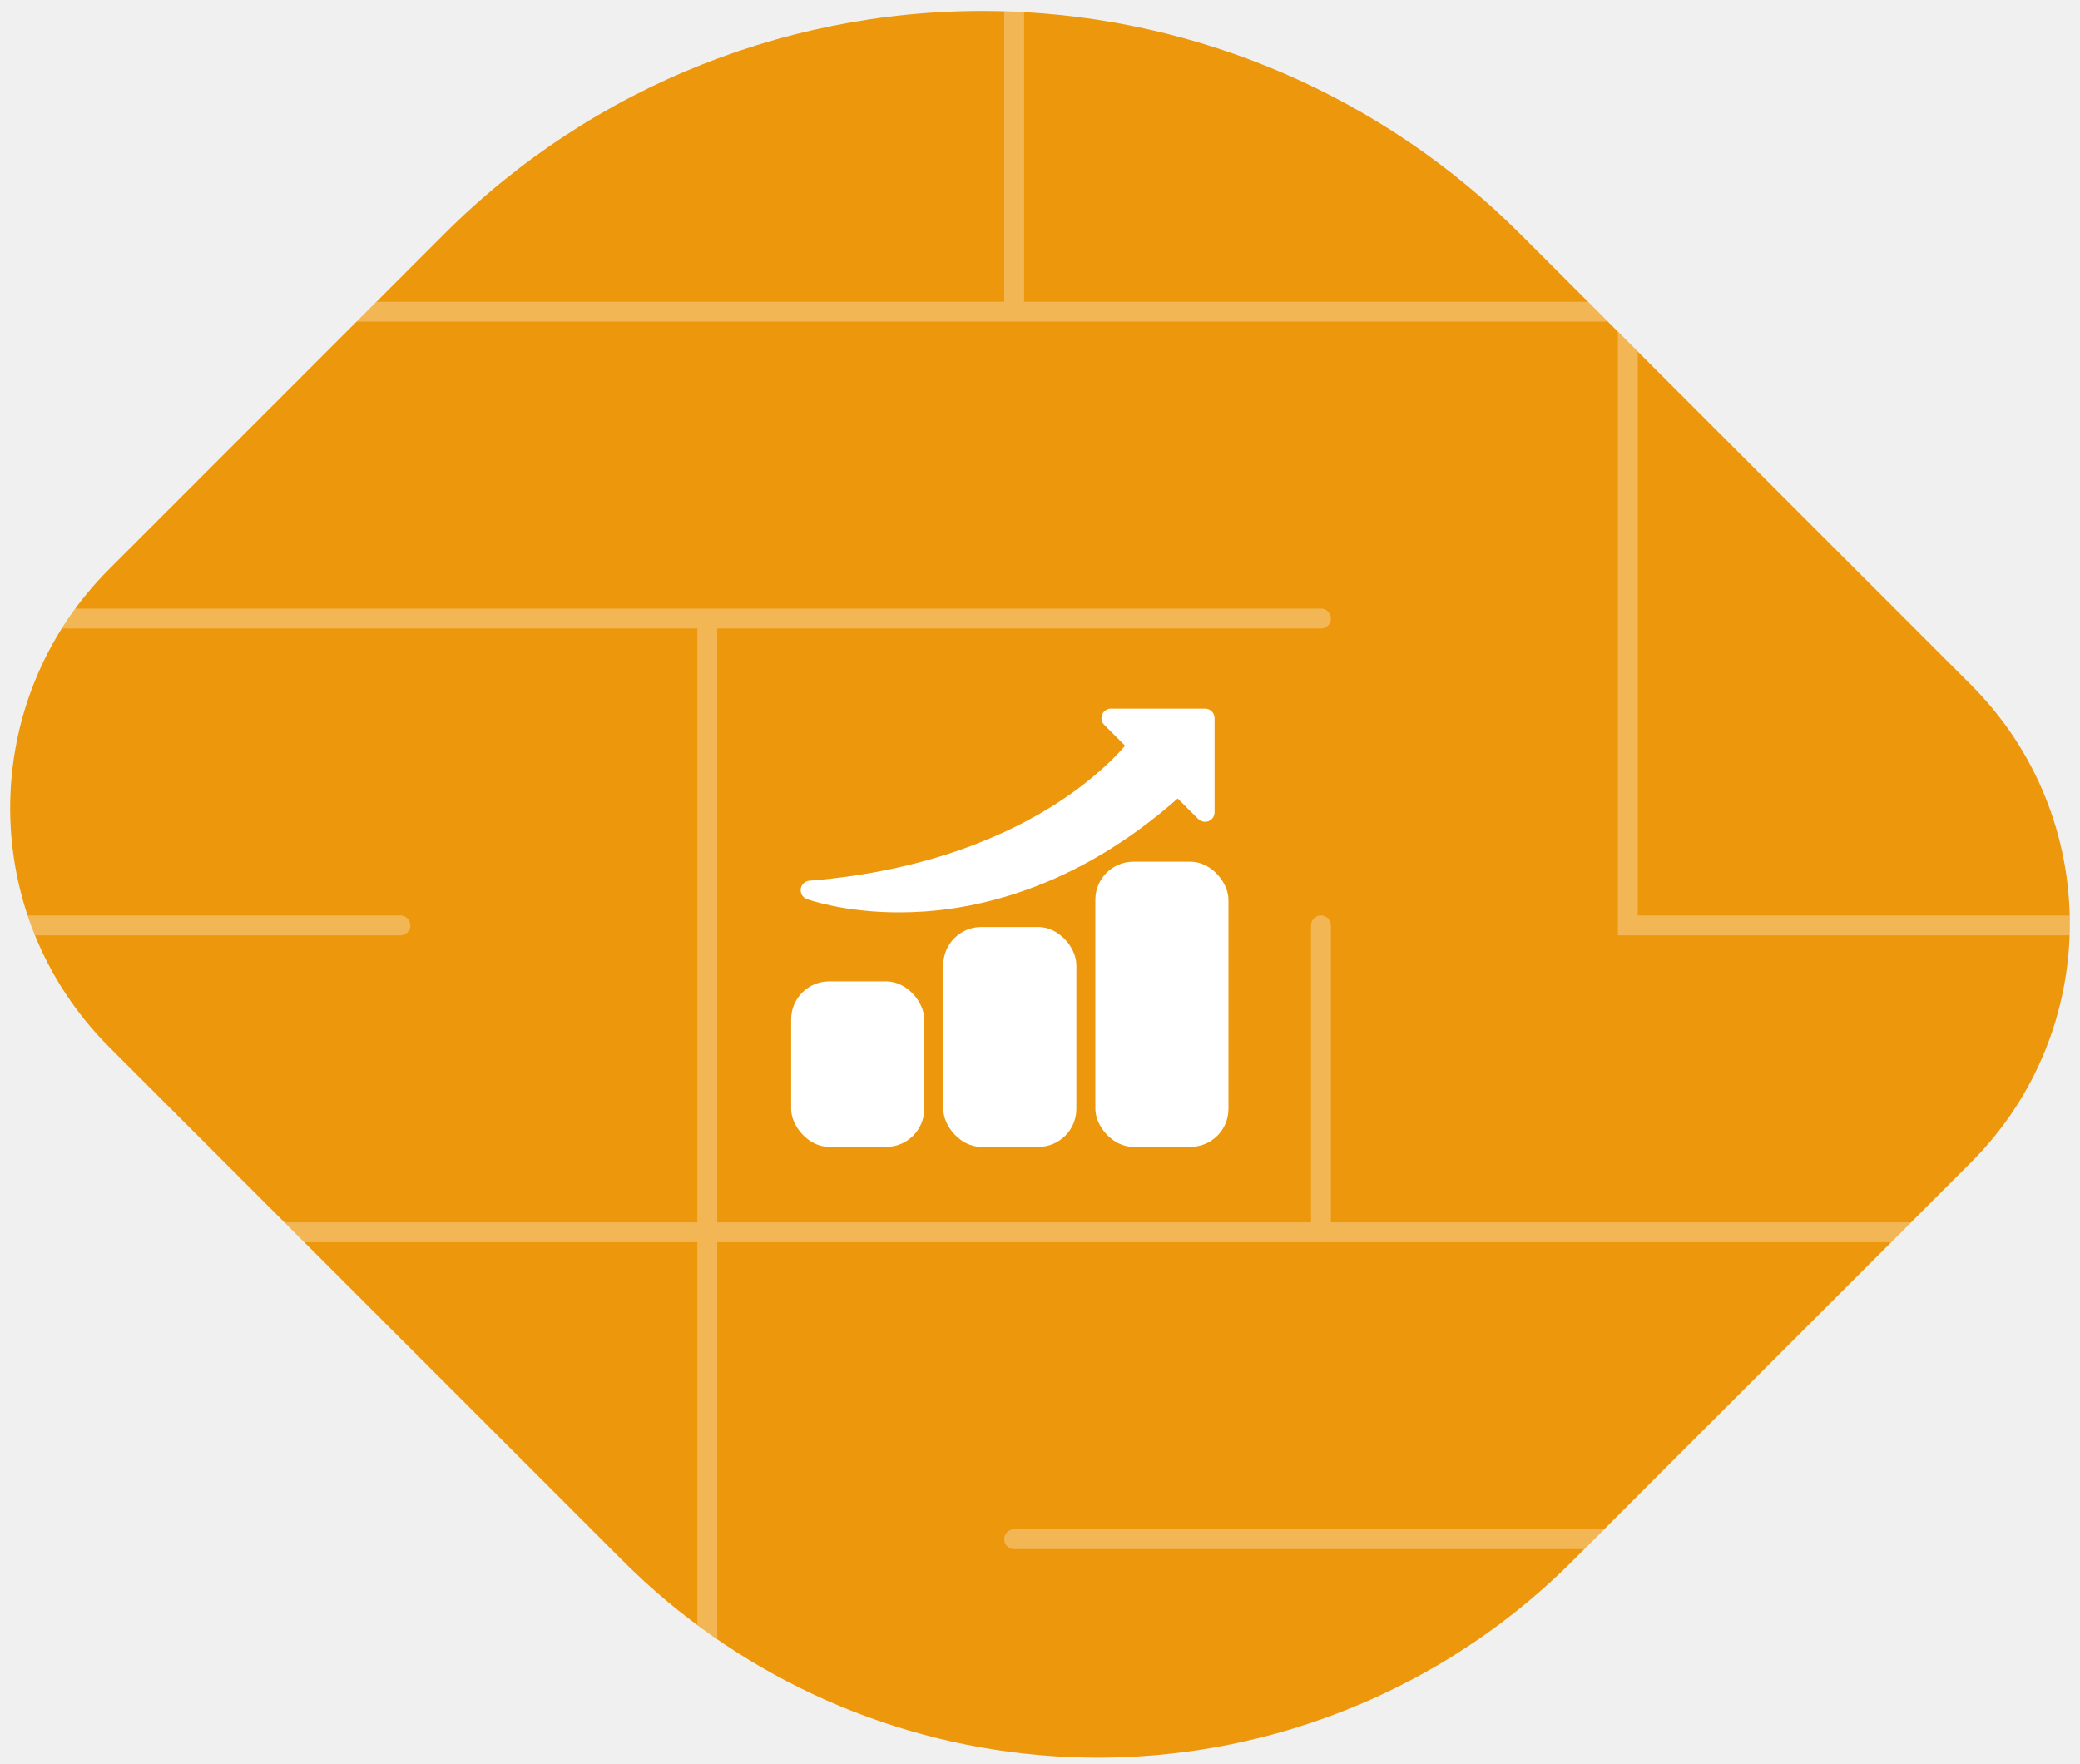
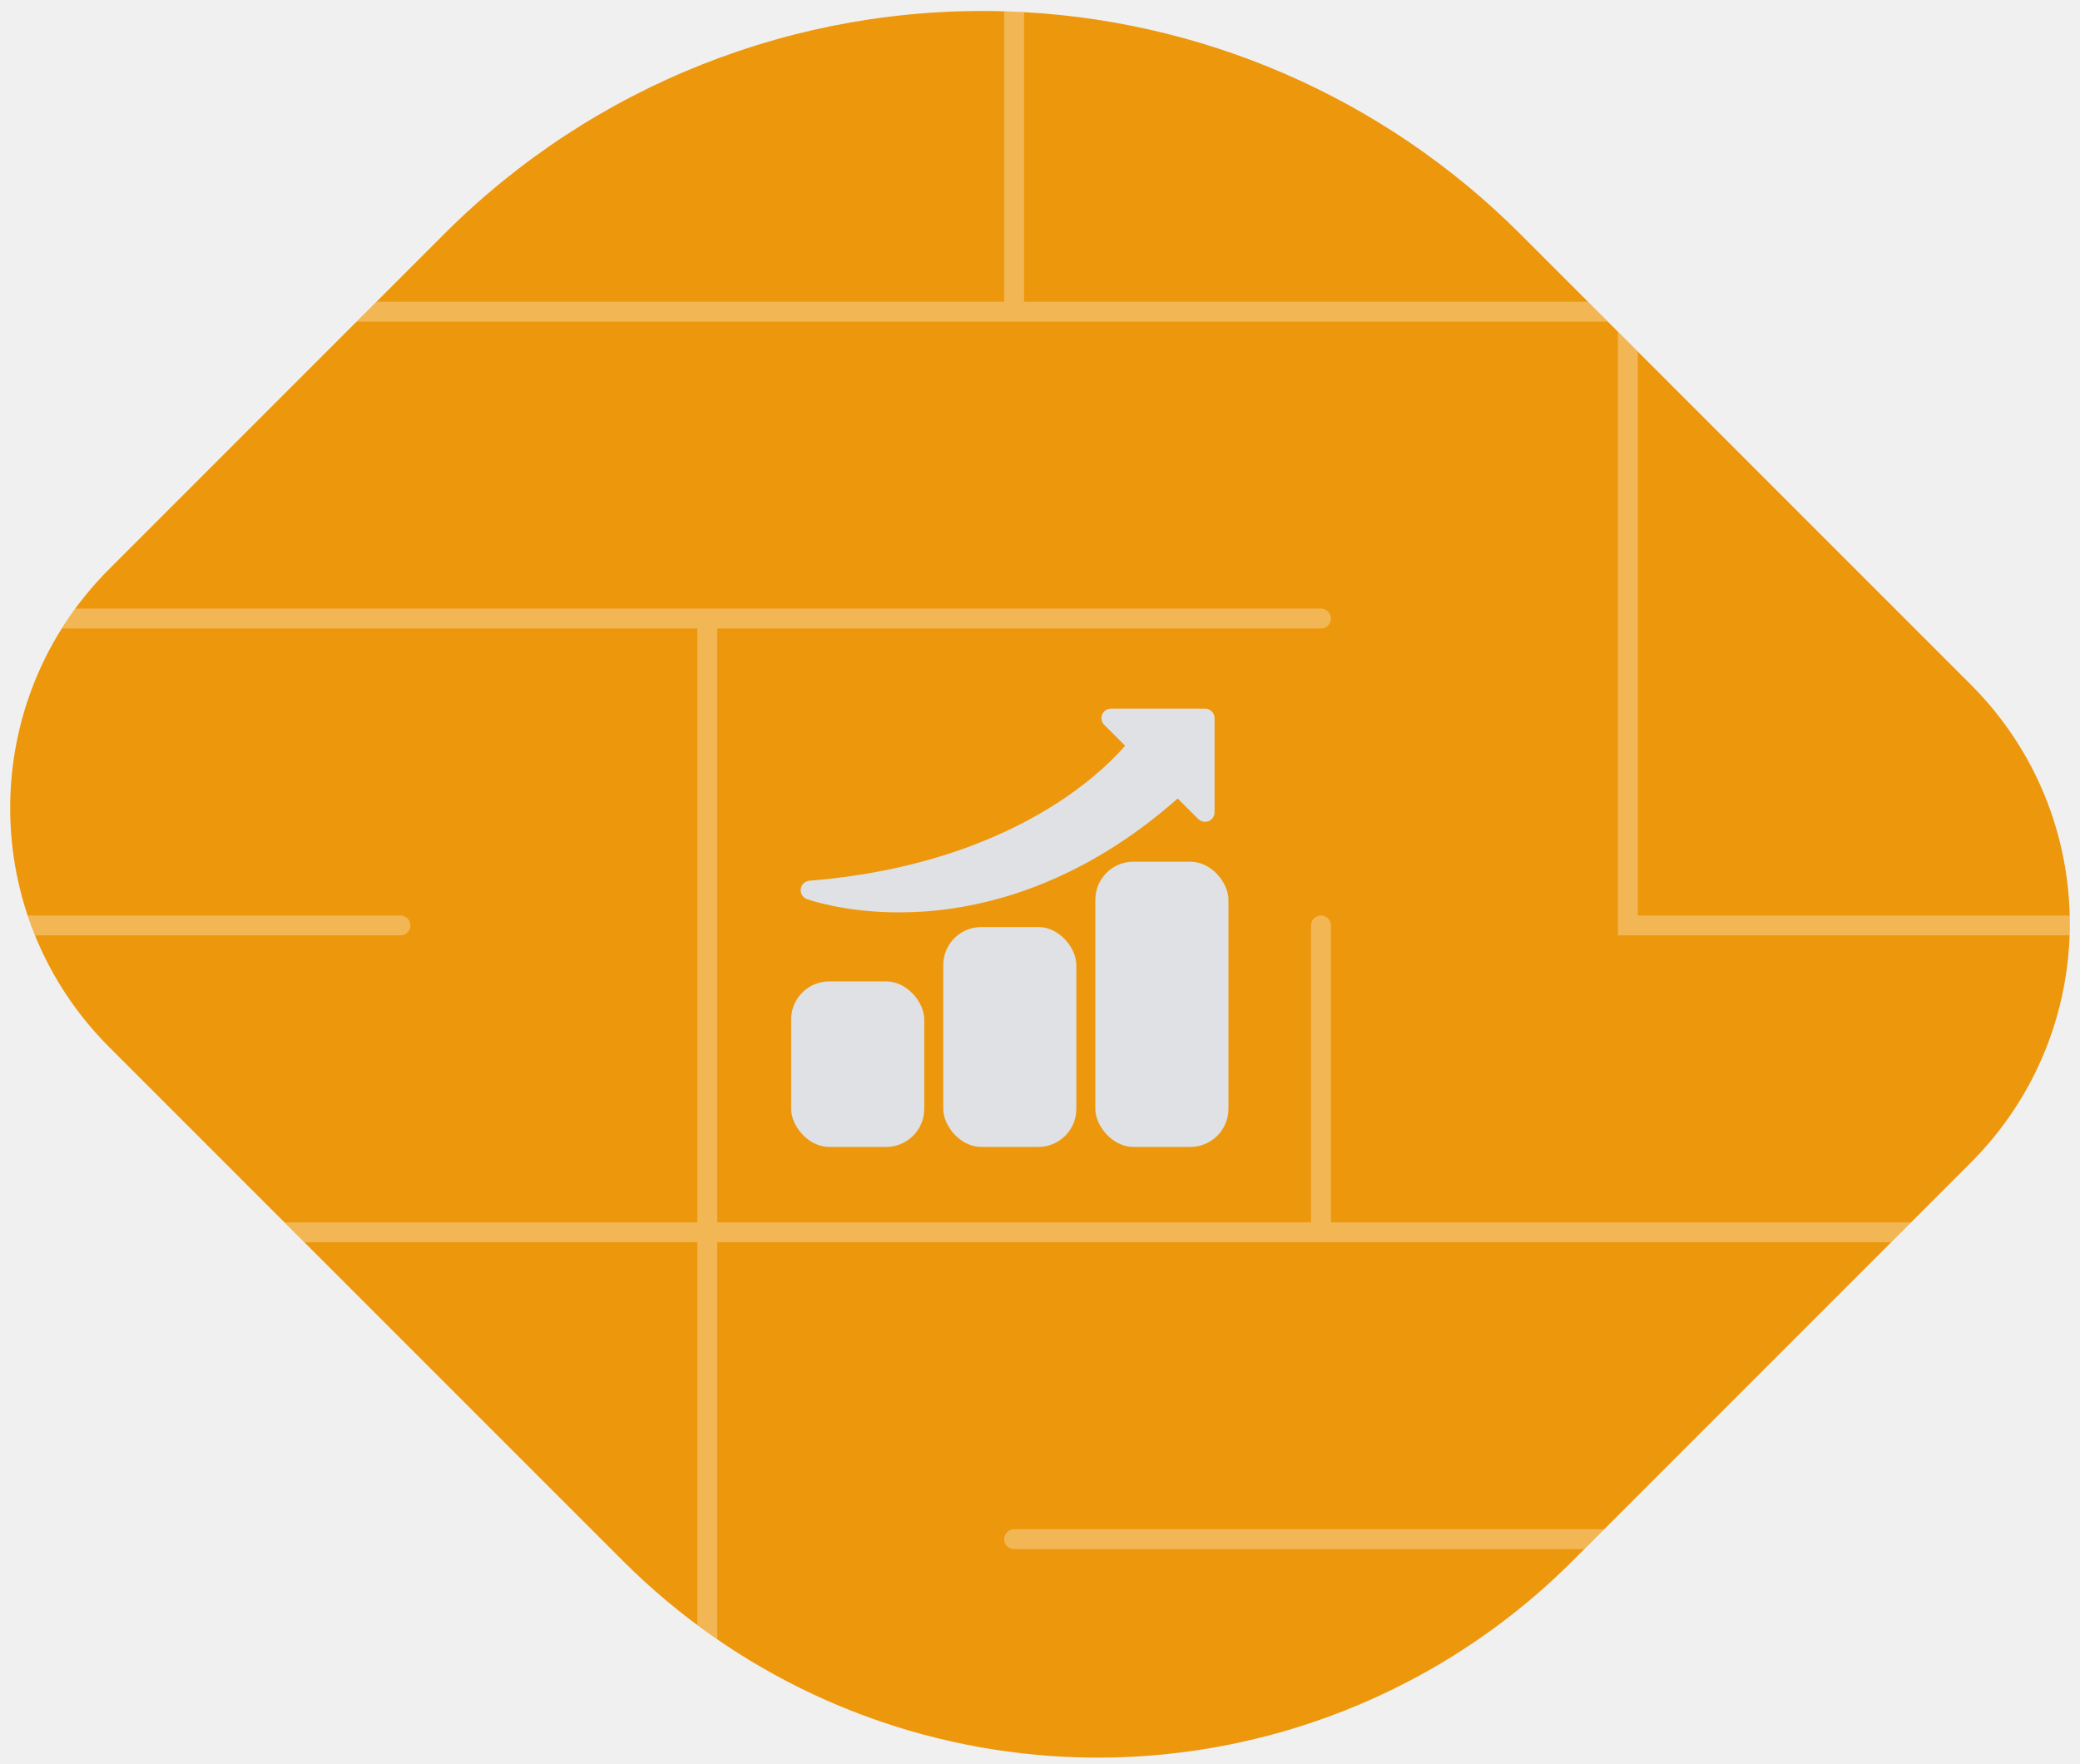
<svg xmlns="http://www.w3.org/2000/svg" width="184" height="156" viewBox="0 0 184 156" fill="none">
  <path d="M89.027 1.005C106.121 1.548 122.367 8.582 134.46 20.675L174.343 60.558C186.018 72.232 186.018 91.16 174.343 102.835L139.106 138.072C126.662 150.516 109.34 156.801 91.812 155.231C77.946 153.989 64.958 147.916 55.114 138.072L9.656 92.615C-2.018 80.94 -2.018 62.012 9.656 50.338L39.319 20.675C52.46 7.534 70.452 0.414 89.027 1.005Z" fill="#ED970D" />
  <mask id="mask0_1_46" style="mask-type:alpha" maskUnits="userSpaceOnUse" x="0" y="0" width="184" height="156">
    <path d="M89.027 1.005C106.121 1.548 122.367 8.582 134.46 20.675L174.343 60.558C186.018 72.232 186.018 91.16 174.343 102.835L139.106 138.072C126.662 150.516 109.34 156.801 91.812 155.231C77.946 153.989 64.958 147.916 55.114 138.072L9.656 92.615C-2.018 80.94 -2.018 62.012 9.656 50.338L39.319 20.675C52.46 7.534 70.452 0.414 89.027 1.005Z" fill="#6E1552" />
  </mask>
  <g mask="url(#mask0_1_46)">
    <path d="M-670.318 -1003.9V-949.612M-670.318 -949.612H-616.03M-670.318 -949.612V-895.324H-778.894M-588.886 -868.18L-588.886 -922.468L-643.174 -922.468L-643.174 -868.18M-588.886 -868.18L-534.599 -868.18L-534.599 -813.892M-588.886 -868.18L-643.174 -868.18M-588.886 -868.18L-588.886 -813.892M-534.599 -813.892L-480.311 -813.892L-480.311 -759.605M-534.599 -813.892L-588.886 -813.892M-534.599 -813.892L-534.599 -759.605M-453.167 -786.748L-453.167 -732.461L-507.455 -732.461L-507.455 -786.749M-426.023 -759.605L-426.023 -705.317M-426.023 -705.317L-371.735 -705.317M-426.023 -705.317L-534.599 -705.317L-534.599 -759.605M-398.879 -678.173L-344.591 -678.173L-344.591 -623.885M-398.879 -678.173L-453.167 -678.173M-398.879 -678.173L-398.879 -623.885M-317.447 -651.029L-317.447 -596.741M-317.447 -596.741L-263.159 -596.741L-263.159 -542.453M-317.447 -596.741L-371.735 -596.741M-263.159 -542.453L-208.871 -542.453L-208.871 -488.165M-263.159 -542.453L-317.447 -542.453M-208.871 -488.165L-154.584 -488.165M-208.871 -488.165L-263.159 -488.165M-208.871 -488.165L-208.871 -433.877M-127.44 -461.021L-181.728 -461.021L-181.728 -352.446M-73.152 -406.734L-73.152 -298.158L-181.728 -298.158L-181.728 -352.446M-46.008 -379.59L-46.008 -271.014M-18.864 -352.446L-18.864 -298.158L35.424 -298.158L35.424 -243.87M35.424 -243.87L89.712 -243.87L89.712 -189.582L144 -189.582M35.424 -243.87L-18.864 -243.87M35.424 -243.87L35.424 -189.582M171.143 -162.438L116.856 -162.438M116.856 -162.438L62.568 -162.438L62.568 -216.726M116.856 -162.438L116.856 -108.15L62.568 -108.15L62.568 -53.862M198.287 -135.294L144 -135.294L144 -81.007L89.712 -81.007M225.431 -108.15L171.144 -108.15L171.144 -53.862M252.575 -81.007L198.287 -81.006M225.431 -53.862L279.719 -53.863L279.719 0.425M225.431 -53.862L171.144 -53.862M225.431 -53.862L225.431 0.425M279.719 0.425L334.007 0.425M279.719 0.425L225.431 0.425M361.151 81.857L361.151 27.569L252.575 27.569M361.151 81.857L415.439 81.857L415.439 136.145L361.151 136.145M361.151 81.857L306.863 81.857M442.583 109.001L442.583 163.289L334.007 163.289M-697.462 -976.756V-922.468L-751.75 -922.468M-643.174 -868.18L-806.038 -868.18M-588.886 -813.892L-588.886 -759.605L-534.599 -759.605M-453.167 -678.173L-453.167 -623.885M-453.167 -678.173L-561.742 -678.173M-371.735 -651.029L-371.735 -596.741M-371.735 -596.741L-426.023 -596.741M-371.735 -596.741L-371.735 -542.453M-290.303 -569.597L-344.591 -569.597L-344.591 -515.309L-236.015 -515.309M-263.159 -488.165L-263.159 -433.877M-263.159 -488.165L-371.735 -488.165M-208.871 -433.877L-263.159 -433.877M-208.871 -433.877L-208.871 -379.59L-263.159 -379.59M-154.584 -379.59L-154.584 -433.877L-100.296 -433.877L-100.296 -325.302L-154.584 -325.302M-127.44 -406.734L-127.44 -352.446L-181.728 -352.446M-46.008 -271.014L8.28 -271.014M-46.008 -271.014L-154.584 -271.014M-18.864 -243.87L-73.152 -243.87M-18.864 -243.87L-18.864 -189.582L35.424 -189.582M35.424 -189.582L35.424 -135.294M171.144 -53.862L116.856 -53.862M225.431 0.425L116.856 0.425L116.856 -53.862M252.575 27.569L252.575 81.857M252.575 27.569L144 27.569M334.007 54.713L279.719 54.713M306.863 81.857L252.575 81.857M306.863 81.857L306.863 136.145M388.295 109.001L334.007 109.001L334.007 163.289M-670.318 -841.036L-616.03 -841.036L-616.03 -786.748M-670.318 -841.036L-724.606 -841.036M-670.318 -841.036V-786.748M-616.03 -786.748H-670.318M-616.03 -786.748L-616.03 -732.461L-561.742 -732.461L-561.742 -678.173M-426.023 -651.029L-426.023 -596.741M-426.023 -596.741L-480.311 -596.741M-371.735 -542.453L-371.735 -488.165M-371.735 -542.453L-480.311 -542.453L-480.311 -596.741M-263.159 -433.877L-263.159 -379.59M-181.728 -352.446L-236.015 -352.446M-73.152 -243.87L-127.44 -243.87M-73.152 -243.87L-73.152 -189.582L-236.015 -189.582L-236.015 -135.294M35.424 -135.294L89.712 -135.294M35.424 -135.294L35.424 -81.006L-18.864 -81.006M116.856 -53.862L62.568 -53.862M198.287 -26.719L144 -26.719M252.575 81.857L252.575 136.145M334.007 163.289L279.719 163.289L279.719 109.001M415.439 190.433L306.863 190.433M-724.606 -841.036L-724.606 -786.748M-724.606 -841.036L-833.182 -841.036M-670.318 -786.748H-724.606M-561.742 -678.173L-561.742 -623.885M-534.599 -651.029L-480.311 -651.029L-480.311 -596.741M-480.311 -596.741L-534.599 -596.741V-542.453M-398.879 -569.597L-453.167 -569.597M-371.735 -488.165L-426.023 -488.165L-426.023 -433.877M-263.159 -379.59L-317.447 -379.59L-317.447 -325.302M-263.159 -379.59L-263.159 -325.302M-154.584 -271.014L-208.871 -271.014M-154.584 -271.014L-154.584 -216.726M-46.008 -216.726L-46.008 -162.438M-46.008 -162.438L8.28 -162.438L8.28 -108.15L-46.008 -108.15M-46.008 -162.438L-208.871 -162.438M62.568 -53.862L62.568 0.425L8.28 0.425M62.568 -53.862L-46.008 -53.863M144 27.569L89.712 27.569M144 27.569L144 81.857L198.287 81.857M171.144 54.713L225.431 54.713L225.431 109.001L116.856 109.001M252.575 136.145L252.575 190.433M252.575 136.145L89.712 136.145M306.863 190.433L252.575 190.433M306.863 190.433L306.863 244.721M388.295 217.577L334.007 217.577M-724.606 -786.748L-887.47 -786.749L-887.47 -732.461M-697.462 -759.605H-643.174L-643.174 -705.317M-697.462 -759.605L-697.462 -705.317M-697.462 -759.605L-860.326 -759.605M-643.174 -705.317L-588.886 -705.317L-588.886 -651.029M-643.174 -705.317H-697.462M-561.742 -623.885L-507.455 -623.885M-561.742 -623.885L-616.03 -623.885M-561.742 -623.885V-569.597M-398.879 -515.309L-453.167 -515.309M-453.167 -515.309L-507.455 -515.309M-453.167 -515.309L-453.167 -461.021M-317.447 -433.877L-371.735 -433.877M-344.591 -406.734L-290.303 -406.734L-290.303 -461.021L-398.879 -461.021L-398.879 -406.734M-344.591 -406.734L-398.879 -406.734M-344.591 -406.734L-344.591 -352.446L-398.879 -352.446M-263.159 -325.302L-208.871 -325.302L-208.871 -271.014M-263.159 -325.302L-317.447 -325.302M-208.871 -271.014L-317.447 -271.014M-154.584 -216.726L-100.296 -216.726M-154.584 -216.726L-263.159 -216.726M-18.864 -135.294L-236.015 -135.294M-46.008 -108.15L-100.296 -108.15M-46.008 -108.15L-46.008 -53.863M89.712 -26.719L89.712 27.569M89.712 27.569L-18.864 27.569M252.575 190.433L198.287 190.433M306.863 244.721L361.151 244.721M306.863 244.721L306.863 299.009L198.287 299.008M306.863 244.721L198.287 244.721M-751.75 -813.892L-860.326 -813.892M-697.462 -705.317V-651.029M-670.318 -678.173L-616.03 -678.173L-616.03 -623.885M-616.03 -623.885H-670.318M-616.03 -623.885L-616.03 -569.597L-561.742 -569.597M-561.742 -569.597V-515.309M-507.455 -569.597L-507.455 -515.309M-507.455 -515.309L-561.742 -515.309M-453.167 -461.021L-453.167 -406.734M-453.167 -461.021L-616.03 -461.021M-398.879 -406.734L-453.167 -406.734M-398.879 -406.734L-398.879 -352.446M-317.447 -325.302L-371.735 -325.302M-236.015 -298.158L-398.879 -298.158M-181.727 -243.87L-290.303 -243.87M-100.296 -108.15L-100.296 -53.862M-100.296 -108.15H-263.159M-46.008 -53.863L-100.296 -53.862M-46.008 -53.863L-46.008 0.425L-154.584 0.425M35.424 -26.719L-18.864 -26.719L-18.864 27.569M116.856 54.713L62.568 54.713M62.568 54.713L62.568 109.001M62.568 54.713H-100.296M116.856 109.001L62.568 109.001M116.856 109.001L116.856 81.857M225.431 163.289L62.568 163.289M198.287 190.433L198.287 244.721M198.287 190.433L89.712 190.433M279.719 217.577L225.431 217.577M-778.894 -732.461L-724.606 -732.461L-724.606 -678.173M-778.894 -732.461L-833.182 -732.461M-778.894 -732.461L-778.894 -678.173L-833.182 -678.173M-697.462 -651.029H-643.174M-697.462 -651.029H-751.75M-670.318 -623.885H-724.606M-670.318 -623.885V-569.597M-561.742 -515.309L-670.318 -515.309V-569.597M-480.311 -488.165L-697.462 -488.165M-453.167 -406.734L-507.455 -406.734M-398.879 -352.446L-453.167 -352.446V-298.158M-398.879 -352.446L-398.879 -298.158M-317.447 -271.014L-371.735 -271.014V-216.726M-317.447 -271.014L-317.447 -216.726L-263.159 -216.726M-263.159 -216.726L-263.159 -162.438L-371.735 -162.438M-100.296 -53.862H-263.159M-18.864 27.569L-127.44 27.569M62.568 109.001L62.568 163.289M62.568 109.001H-100.296M198.287 244.721H35.424L35.424 299.008M279.719 271.865L171.144 271.865M-833.182 -732.461L-887.47 -732.461M-833.182 -732.461L-833.182 -678.173M-751.75 -705.317L-751.75 -651.029M-751.75 -651.029L-806.038 -651.029M-724.606 -623.885L-724.606 -569.597L-670.318 -569.597M-724.606 -623.885L-833.182 -623.885M-643.174 -596.741V-542.453H-588.886M-480.311 -433.877L-588.886 -433.877M-507.455 -406.734V-352.446M-507.455 -406.734L-616.03 -406.734M-426.023 -379.59L-480.311 -379.59V-325.302L-534.599 -325.302M-398.879 -298.158L-398.879 -243.87M-236.015 -135.294L-344.591 -135.294M-127.44 -81.006L-236.015 -81.007M-73.152 -26.719L-181.728 -26.719M35.424 81.857L-73.152 81.857M62.568 163.289L62.568 217.577M171.143 217.577L62.568 217.577M171.144 271.865L116.856 271.865M171.144 271.865L171.143 326.152M279.719 326.152L171.143 326.152M-887.47 -732.461L-941.757 -732.461M-887.47 -732.461L-887.47 -678.173M-833.182 -678.173L-833.182 -623.885M-616.03 -461.021L-670.318 -461.021M-616.03 -461.021V-406.734M-453.167 -298.158L-507.455 -298.158M-453.167 -298.158L-453.167 -243.87M-426.023 -325.302L-426.023 -216.726M-371.735 -216.726L-426.023 -216.726M-371.735 -216.726L-371.735 -162.438M-344.591 -243.87L-344.591 -189.582L-290.303 -189.582M-263.159 -108.15L-263.159 -53.862M-263.159 -108.15H-371.735L-371.735 -162.438M-100.296 54.713L-127.726 54.713M-100.296 54.713L-100.296 109.001M62.568 217.577L8.28 217.577M116.856 271.865L62.568 271.865M116.856 271.865L116.856 326.152M171.143 326.152L171.143 380.44M252.575 353.296L198.287 353.296M-860.326 -705.317L-860.326 -651.029M-860.326 -651.029L-914.613 -651.029M-860.326 -651.029L-860.326 -596.741L-914.614 -596.741L-914.614 -542.453M-833.182 -623.885L-833.182 -569.597M-806.038 -596.741L-751.75 -596.741L-751.75 -542.453M-751.75 -542.453H-697.462L-697.462 -488.165M-751.75 -542.453L-751.75 -488.165M-697.462 -488.165V-433.877H-643.174L-643.174 -379.59M-616.03 -406.734L-616.03 -352.446M-588.886 -379.59L-534.599 -379.59L-534.599 -325.302M-534.599 -325.302L-534.599 -271.014M-453.167 -243.87L-507.455 -243.87M-453.167 -243.87L-453.167 -189.582H-507.455V-243.87M-426.023 -216.726L-426.023 -162.438M-263.159 -53.862L-371.735 -53.862M-100.296 109.001L-154.584 109.001M-73.152 136.145L-73.152 190.433L-127.44 190.433M-73.152 136.145L35.424 136.145L35.424 190.433L-18.864 190.433M-73.152 136.145L-344.591 136.145L-344.591 190.433M8.28 163.289L-46.008 163.289L-46.008 217.577M8.28 217.577L-46.008 217.577M8.28 217.577L8.28 271.865M144 299.009L144 353.296M144 353.296L89.712 353.296M144 353.296L144 407.584M171.143 380.44L225.431 380.44M171.143 380.44L171.144 434.728L116.856 434.728M-968.901 -705.317L-914.613 -705.317L-914.613 -651.029M-914.613 -651.029L-1023.19 -651.029M-833.182 -569.597L-778.894 -569.597V-515.309M-833.182 -569.597L-887.47 -569.597M-833.182 -569.597L-833.182 -515.309M-751.75 -488.165L-806.038 -488.165M-751.75 -488.165V-433.877M-724.606 -515.309L-724.606 -406.734M-616.03 -352.446L-561.742 -352.446L-561.742 -298.158H-616.03M-616.03 -352.446H-670.318M-534.599 -271.014L-480.311 -271.014M-534.599 -271.014L-643.174 -271.014V-325.302M-507.455 -243.87L-561.742 -243.87M-426.023 -162.438L-426.023 -108.15H-480.311M-426.023 -162.438L-534.599 -162.438M-398.879 -189.582L-398.879 -81.006M-290.303 -81.006L-398.879 -81.006M-46.008 217.577L-100.296 217.577M35.424 299.008L89.712 299.008L89.712 353.296M35.424 299.008L-18.864 299.009M89.712 353.296L35.424 353.296L35.424 407.584M-941.757 -678.173L-996.045 -678.173M-887.47 -623.885L-941.757 -623.885M-941.757 -623.885L-941.757 -569.597H-1104.62M-941.757 -623.885L-1050.33 -623.885M-833.182 -515.309L-887.47 -515.309M-833.182 -515.309L-833.182 -461.021M-806.038 -542.453V-488.165M-806.038 -488.165L-806.038 -433.877M-724.606 -406.734H-670.318L-670.318 -352.446M-724.606 -406.734L-778.894 -406.734L-778.894 -461.021M-670.318 -352.446H-833.182M-588.886 -325.302L-643.174 -325.302M-643.174 -325.302L-806.038 -325.302M-561.742 -243.87V-189.582L-670.318 -189.582M-561.742 -243.87L-670.318 -243.87V-298.158H-724.606M-398.879 -81.006H-453.167L-453.167 27.569M-398.879 -81.006V-26.719M-290.303 -26.719L-398.879 -26.719M-100.296 163.289L-154.584 163.289M-154.584 163.289L-154.584 217.577M-154.584 163.289L-263.159 163.289M-100.296 217.577L-154.584 217.577M-100.296 217.577L-100.296 271.865M-73.152 244.721L-18.864 244.721L-18.864 299.009M-18.864 299.009H-127.44M62.568 326.152L8.28 326.152M8.28 326.152L8.28 380.44L-46.008 380.44L-46.008 434.728M8.28 326.152L-100.296 326.152M62.568 380.44L116.856 380.44L116.856 434.728M116.856 434.728L116.856 489.016L62.568 489.016M-914.614 -542.453L-860.326 -542.453M-914.614 -542.453L-1077.48 -542.453M-887.47 -515.309L-1050.33 -515.309M-887.47 -515.309L-887.47 -406.734M-806.038 -433.877L-860.326 -433.877L-860.326 -488.165M-806.038 -433.877V-379.59L-697.462 -379.59M-534.599 -216.726V-162.438M-534.599 -162.438H-588.886M-534.599 -162.438L-534.599 -108.15L-480.311 -108.15M-453.167 -135.294H-507.455M-480.311 -108.15L-480.311 0.425M-398.879 -26.719L-398.879 27.569M-317.447 0.425L-371.735 0.425L-371.735 54.713M-154.584 217.577L-154.584 271.865L-100.296 271.865M-100.296 271.865L-46.008 271.865M35.424 407.584L89.712 407.584L89.712 461.872M35.424 407.584L-18.864 407.584M35.424 407.584L35.424 461.872L-73.152 461.872M-968.901 -596.741L-1077.48 -596.741M-724.606 -298.158L-833.182 -298.158M-724.606 -298.158L-724.606 -189.582M-588.886 -216.726H-697.462V-271.014M-588.886 -162.438L-643.174 -162.438M-588.886 -162.438L-588.886 -108.15H-643.174M-426.023 -53.862V0.425M-398.879 27.569H-453.167M-398.879 27.569L-398.879 136.145M-371.735 54.713L-317.447 54.713M-371.735 54.713V109.001M-263.159 163.289L-317.447 163.289M-263.159 163.289V217.577M-236.015 190.433L-181.728 190.433L-181.728 244.721M-181.728 244.721L-236.015 244.721M-181.728 244.721L-181.728 299.009M-127.44 299.009H-181.728M-127.44 299.009V353.296M-18.864 353.296L-73.152 353.296M-73.152 353.296L-127.44 353.296M-73.152 353.296V407.584L-127.44 407.584M62.568 434.728L62.568 489.016M62.568 489.016L62.568 543.304L8.28 543.304M62.568 489.016L-46.008 489.016M-887.47 -406.734L-833.182 -406.734V-352.446M-887.47 -406.734L-996.045 -406.734M-833.182 -352.446L-833.182 -298.158M-670.318 -189.582L-724.606 -189.582M-670.318 -189.582V-135.294M-561.742 -135.294V-81.006M-561.742 -81.006H-507.455L-507.455 27.569M-561.742 -81.006H-616.03M-561.742 -81.006V-26.719H-616.03M-453.167 27.569H-507.455M-371.735 109.001L-317.447 109.001M-371.735 109.001L-371.735 163.289M-263.159 217.577L-208.871 217.577M-263.159 217.577L-263.159 271.865M-181.728 299.009L-236.015 299.009M-127.44 353.296L-236.015 353.296M-46.008 434.728L8.28 434.728M-46.008 434.728L-100.296 434.728M-1077.48 -542.453L-1131.76 -542.453M-1077.48 -542.453L-1077.48 -488.165M-941.757 -461.021L-1104.62 -461.021M-914.614 -379.59L-860.326 -379.59L-860.326 -271.014M-914.614 -379.59L-968.901 -379.59M-914.614 -379.59L-914.614 -216.726M-833.182 -298.158L-833.182 -243.87M-751.75 -216.726V-271.014L-806.038 -271.014L-806.038 -216.726M-724.606 -189.582H-778.894M-670.318 -135.294H-616.03M-670.318 -135.294L-778.894 -135.294M-643.174 -108.15V-53.862M-643.174 -108.15H-751.75M-534.599 -53.862V0.425M-534.599 0.425V54.713L-588.886 54.713M-534.599 0.425H-643.174M-507.455 27.569V81.857M-480.311 54.713H-426.023L-426.023 109.001L-480.311 109.001M-398.879 136.145L-453.167 136.145M-398.879 136.145L-398.879 190.433M-344.591 190.433L-290.303 190.433L-290.303 244.721M-344.591 190.433L-398.879 190.433M-344.591 190.433L-344.591 244.721M-263.159 271.865L-208.871 271.865M-263.159 271.865L-317.447 271.865M-263.159 271.865L-263.159 326.152M-154.584 326.152H-263.159M-100.296 380.44L-154.584 380.44M-154.584 380.44L-208.871 380.44L-208.871 434.728L-154.584 434.728M-154.584 380.44L-154.584 434.728M-100.296 434.728L-154.584 434.728M-100.296 434.728L-100.296 489.016L-46.008 489.016M-46.008 489.016L-46.008 543.304M35.424 516.16L-18.864 516.16M8.28 543.304L-46.008 543.304M8.28 543.304L8.28 597.592L-46.008 597.592M-1077.48 -488.165L-1131.76 -488.165M-1077.48 -488.165L-914.613 -488.165L-914.614 -433.877L-1023.19 -433.877M-1023.19 -433.877L-1077.48 -433.877M-1023.19 -433.877L-1023.19 -379.59L-968.901 -379.59M-968.901 -379.59L-968.901 -325.302L-1023.19 -325.302L-1023.19 -271.014L-1186.05 -271.014L-1186.05 -325.302M-887.47 -352.446V-243.87M-833.182 -243.87L-887.47 -243.87M-833.182 -243.87L-833.182 -189.582M-778.894 -243.87V-189.582M-778.894 -189.582L-833.182 -189.582M-697.462 -162.438L-806.038 -162.438M-643.174 -53.862L-588.886 -53.862M-643.174 -53.862L-697.462 -53.862M-643.174 -53.862L-643.174 0.425M-507.455 81.857L-453.167 81.857M-507.455 81.857L-561.742 81.857M-507.455 81.857L-507.455 136.145L-453.167 136.145M-453.167 136.145L-453.167 190.433M-398.879 190.433L-398.879 244.721M-344.591 244.721L-398.879 244.721M-344.591 244.721L-344.591 353.296L-290.303 353.296M-317.447 217.577L-317.447 271.865M-317.447 271.865L-317.447 326.152H-263.159M-236.015 353.296L-290.303 353.296M-236.015 353.296L-236.015 407.584M-46.008 543.304H-100.296M-46.008 543.304L-46.008 597.592M-1104.62 -515.309L-1158.91 -515.309M-1131.76 -488.165L-1186.05 -488.165M-1131.76 -488.165L-1131.76 -433.877L-1077.48 -433.877M-1077.48 -433.877L-1077.48 -379.59M-941.757 -352.446L-941.757 -298.158M-941.757 -298.158L-996.045 -298.158L-996.045 -243.87M-941.757 -298.158L-941.757 -243.87H-996.045M-887.47 -243.87L-887.47 -189.582H-833.182M-833.182 -189.582V-135.294M-778.894 -135.294L-833.182 -135.294M-778.894 -135.294V-81.006H-724.606M-670.318 -81.006H-724.606M-724.606 -81.006V-26.719M-643.174 0.425H-697.462M-643.174 0.425L-643.174 54.713H-697.462M-561.742 27.569H-616.03L-616.03 81.857M-561.742 81.857H-616.03M-561.742 81.857L-561.742 136.145M-426.023 163.289L-426.023 217.577M-426.023 217.577L-480.311 217.577M-426.023 217.577L-426.023 271.865M-398.879 244.721L-398.879 353.296M-290.303 353.296L-290.303 407.584M-236.015 407.584L-290.303 407.584M-236.015 407.584L-236.015 461.872L-181.728 461.872M-181.728 461.872L-127.44 461.872L-127.44 516.16L-73.152 516.16M-181.728 461.872L-181.728 570.448L-236.015 570.448L-236.015 516.16L-290.303 516.16M-100.296 543.304L-154.584 543.304M-100.296 543.304L-100.296 597.592L-46.008 597.592M-46.008 597.592L-46.008 651.88M-1050.33 -406.734L-1050.33 -352.446M-1050.33 -352.446L-996.045 -352.446M-1050.33 -352.446L-1104.62 -352.446L-1104.62 -406.734L-1158.91 -406.734L-1158.91 -461.021L-1213.2 -461.021M-1050.33 -352.446L-1050.33 -298.158L-1158.91 -298.158L-1158.91 -352.446L-1213.2 -352.446M-914.614 -216.726L-968.901 -216.726M-914.614 -216.726L-914.614 -162.438M-833.182 -135.294V-81.006L-887.47 -81.006M-724.606 -26.719L-670.318 -26.719M-724.606 -26.719H-778.894M-724.606 -26.719L-724.606 27.569M-616.03 81.857H-670.318M-534.599 109.001V163.289M-534.599 163.289L-480.311 163.289L-480.311 217.577M-534.599 163.289L-588.886 163.289V109.001H-643.174M-534.599 163.289L-534.599 217.577M-480.311 217.577L-534.599 217.577M-426.023 271.865L-534.599 271.865M-426.023 271.865L-426.023 380.44L-371.735 380.44M-371.735 271.865L-371.735 380.44M-290.303 407.584L-344.591 407.584M-290.303 407.584L-290.303 461.872M-154.584 489.016L-154.584 543.304M-154.584 543.304L-154.584 597.592L-263.159 597.592L-263.159 543.304M-996.045 -243.87H-1104.62M-968.901 -216.726L-968.901 -162.438M-968.901 -216.726L-1077.48 -216.726M-914.614 -162.438H-860.326V-108.15L-914.614 -108.15M-914.614 -162.438L-914.614 -108.15M-806.038 -108.15V-53.862M-806.038 -53.862H-751.75M-806.038 -53.862L-860.326 -53.862M-778.894 -26.719L-833.182 -26.719V27.569M-778.894 -26.719L-778.894 27.569H-724.606M-724.606 27.569H-670.318M-724.606 27.569L-724.606 81.857H-670.318M-670.318 81.857L-670.318 136.145M-534.599 217.577L-534.599 271.865M-534.599 217.577L-643.174 217.577M-453.167 244.721L-507.455 244.721M-371.735 380.44L-317.447 380.44M-344.591 407.584L-398.879 407.584M-344.591 407.584L-344.591 461.872M-290.303 461.872H-344.591M-290.303 461.872L-290.303 516.16M-263.159 434.728L-263.159 489.016L-208.871 489.016L-208.871 543.304M-127.44 570.448L-127.44 624.736M-127.44 624.736L-73.152 624.736L-73.152 679.023L-127.44 679.023M-127.44 624.736L-127.44 679.023M-127.44 624.736L-236.015 624.736M-1077.48 -325.302L-1131.76 -325.302L-1131.76 -379.59L-1186.05 -379.59L-1186.05 -433.877L-1240.34 -433.877L-1240.34 -379.59M-968.901 -162.438L-1023.19 -162.438L-1023.19 -108.15L-1077.48 -108.15M-968.901 -162.438L-968.901 -108.15H-914.614M-941.757 -189.582L-941.757 -135.294M-914.614 -108.15V-53.862M-860.326 -53.862L-914.614 -53.862M-860.326 -53.862V0.425M-670.318 136.145H-616.03V190.433L-561.742 190.433M-670.318 136.145H-724.606M-534.599 271.865L-588.886 271.865M-507.455 299.009L-453.167 299.008L-453.167 353.296M-507.455 299.009L-561.742 299.009L-561.743 353.296M-507.455 299.009L-507.455 353.296M-453.167 353.296L-507.455 353.296M-453.167 353.296L-453.167 407.584L-398.879 407.584M-398.879 407.584L-398.879 461.872M-344.591 461.872L-398.879 461.872M-290.303 516.16L-290.303 570.448M-127.44 679.023L-127.44 733.311M-1240.34 -379.59L-1294.63 -379.59M-1240.34 -379.59L-1240.34 -325.302M-1213.2 -406.734L-1213.2 -352.446M-1213.2 -352.446L-1213.2 -298.158M-1104.62 -243.87L-1158.91 -243.87M-1104.62 -243.87L-1104.62 -189.582M-996.045 -189.582L-1050.33 -189.582M-1050.33 -189.582H-1104.62M-1050.33 -189.582L-1050.33 -135.294L-1104.62 -135.294L-1104.62 -189.582M-914.614 -53.862V0.425M-860.326 0.425L-914.614 0.425M-860.326 0.425V54.713M-806.038 0.425V54.713M-806.038 54.713L-751.75 54.713V109.001M-806.038 54.713H-860.326M-806.038 54.713L-806.038 109.001M-751.75 109.001H-697.462M-751.75 109.001V163.289M-643.174 217.577V163.289L-751.75 163.289M-643.174 217.577L-643.174 271.865L-588.886 271.865M-643.174 217.577L-751.75 217.577M-561.743 244.721L-616.03 244.721M-588.886 271.865L-588.886 326.152M-507.455 353.296L-561.743 353.296M-398.879 461.872L-398.879 516.16M-317.447 543.304L-317.447 489.016L-371.735 489.016L-371.735 543.304L-426.023 543.304L-426.023 434.728L-480.311 434.728L-480.311 380.44L-534.599 380.44M-290.303 570.448L-344.591 570.448M-290.303 570.448L-290.303 624.736L-236.015 624.736M-236.015 624.736L-236.015 679.023M-154.584 706.167L-154.584 651.88L-208.871 651.88L-208.871 706.167M-154.584 706.167L-208.871 706.167M-154.584 706.167L-154.584 760.455M-1213.2 -298.158L-1267.48 -298.158L-1267.48 -352.446L-1321.77 -352.446M-1213.2 -298.158L-1213.2 -243.87L-1158.91 -243.87M-1158.91 -243.87L-1158.91 -189.582L-1104.62 -189.582M-996.045 -135.294L-996.045 -81.006M-996.045 -81.006H-941.757V-26.719M-996.045 -81.006L-1050.33 -81.006M-996.045 -81.006L-996.045 -26.719M-914.614 0.425L-968.901 0.425V-53.862M-914.614 0.425V54.713M-860.326 54.713L-860.326 109.001H-806.038M-806.038 109.001L-806.038 163.289L-751.75 163.289M-778.894 81.857L-778.894 136.145M-670.318 190.433L-778.894 190.433M-561.743 353.296L-616.03 353.296L-616.03 299.008L-670.318 299.009L-670.318 244.721H-724.606M-534.599 380.44H-588.886M-534.599 380.44V434.728M-344.591 516.16L-344.591 570.448M-344.591 570.448H-398.879M-208.871 706.167H-263.159L-263.159 651.879L-317.447 651.88L-317.447 597.592L-371.735 597.592M-887.47 27.569V81.857M-507.455 407.584L-507.455 461.872L-453.167 461.872L-453.167 516.16M-236.015 733.311L-181.728 733.311L-181.728 787.599" stroke="white" stroke-opacity="0.3" stroke-width="1.758" stroke-linecap="round" />
  </g>
-   <path d="M86.807 81.998H91.853C93.71 81.998 95.216 83.856 95.216 85.362V98.086C95.216 99.944 93.71 101.45 91.853 101.45H86.807C84.949 101.45 83.443 99.592 83.443 98.086V85.362C83.443 83.504 84.949 81.998 86.807 81.998Z" fill="white" />
-   <path d="M73.35 86.808H78.396C80.254 86.808 81.76 88.666 81.76 90.172V98.085C81.76 99.943 80.254 101.449 78.396 101.449H73.35C71.493 101.449 69.987 99.592 69.987 98.085V90.172C69.987 88.314 71.493 86.808 73.35 86.808Z" fill="white" />
-   <path d="M100.26 76.221H105.306C107.163 76.221 108.67 78.078 108.67 79.585V98.086C108.67 99.943 107.163 101.449 105.306 101.449H100.26C98.402 101.449 96.896 99.592 96.896 98.086V79.585C96.896 77.727 98.402 76.221 100.26 76.221Z" fill="white" />
-   <path d="M106.004 72.445C106.248 72.688 106.61 72.756 106.921 72.629C107.232 72.503 107.442 72.192 107.442 71.856L107.442 63.522C107.442 63.059 107.064 62.681 106.601 62.681H98.275C97.939 62.681 97.628 62.883 97.502 63.203C97.367 63.514 97.443 63.876 97.687 64.119L99.528 65.961C98.721 66.903 96.778 68.929 93.507 71.04C89.387 73.706 82.239 77.053 71.6 77.902C71.205 77.936 70.886 78.239 70.835 78.626C70.785 79.013 71.003 79.391 71.373 79.525C71.525 79.576 74.636 80.703 79.522 80.703C80.237 80.703 80.994 80.678 81.776 80.627C87.318 80.24 95.644 78.18 104.179 70.628L105.996 72.444L106.004 72.445Z" fill="white" />
+   <path d="M86.807 81.998H91.853C93.71 81.998 95.216 83.856 95.216 85.362V98.086C95.216 99.944 93.71 101.45 91.853 101.45H86.807C84.949 101.45 83.443 99.592 83.443 98.086V85.362C83.443 83.504 84.949 81.998 86.807 81.998Z" fill="#DFE1E4" />
+   <path d="M73.35 86.808H78.396C80.254 86.808 81.76 88.666 81.76 90.172V98.085C81.76 99.943 80.254 101.449 78.396 101.449H73.35C71.493 101.449 69.987 99.592 69.987 98.085V90.172C69.987 88.314 71.493 86.808 73.35 86.808Z" fill="#DFE1E4" />
+   <path d="M100.26 76.221H105.306C107.163 76.221 108.67 78.078 108.67 79.585V98.086C108.67 99.943 107.163 101.449 105.306 101.449H100.26C98.402 101.449 96.896 99.592 96.896 98.086V79.585C96.896 77.727 98.402 76.221 100.26 76.221Z" fill="#DFE1E4" />
+   <path d="M106.004 72.445C106.248 72.688 106.61 72.756 106.921 72.629C107.232 72.503 107.442 72.192 107.442 71.856L107.442 63.522C107.442 63.059 107.064 62.681 106.601 62.681H98.275C97.939 62.681 97.628 62.883 97.502 63.203C97.367 63.514 97.443 63.876 97.687 64.119L99.528 65.961C98.721 66.903 96.778 68.929 93.507 71.04C89.387 73.706 82.239 77.053 71.6 77.902C71.205 77.936 70.886 78.239 70.835 78.626C70.785 79.013 71.003 79.391 71.373 79.525C71.525 79.576 74.636 80.703 79.522 80.703C80.237 80.703 80.994 80.678 81.776 80.627C87.318 80.24 95.644 78.18 104.179 70.628L105.996 72.444L106.004 72.445Z" fill="#DFE1E4" />
</svg>
